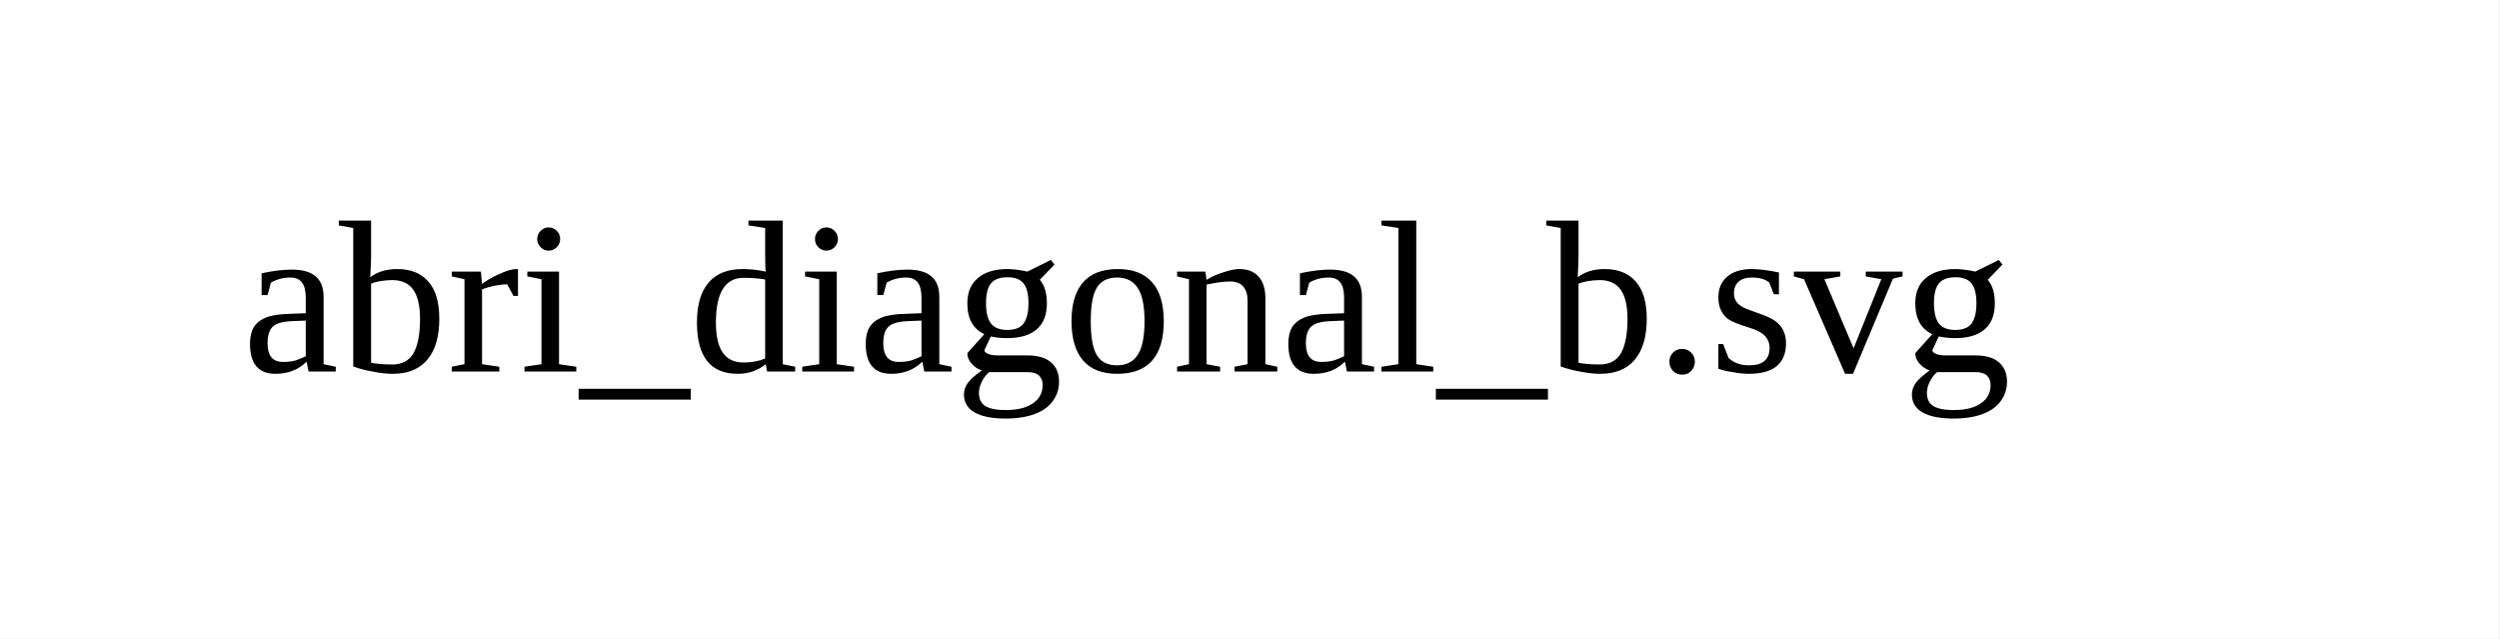
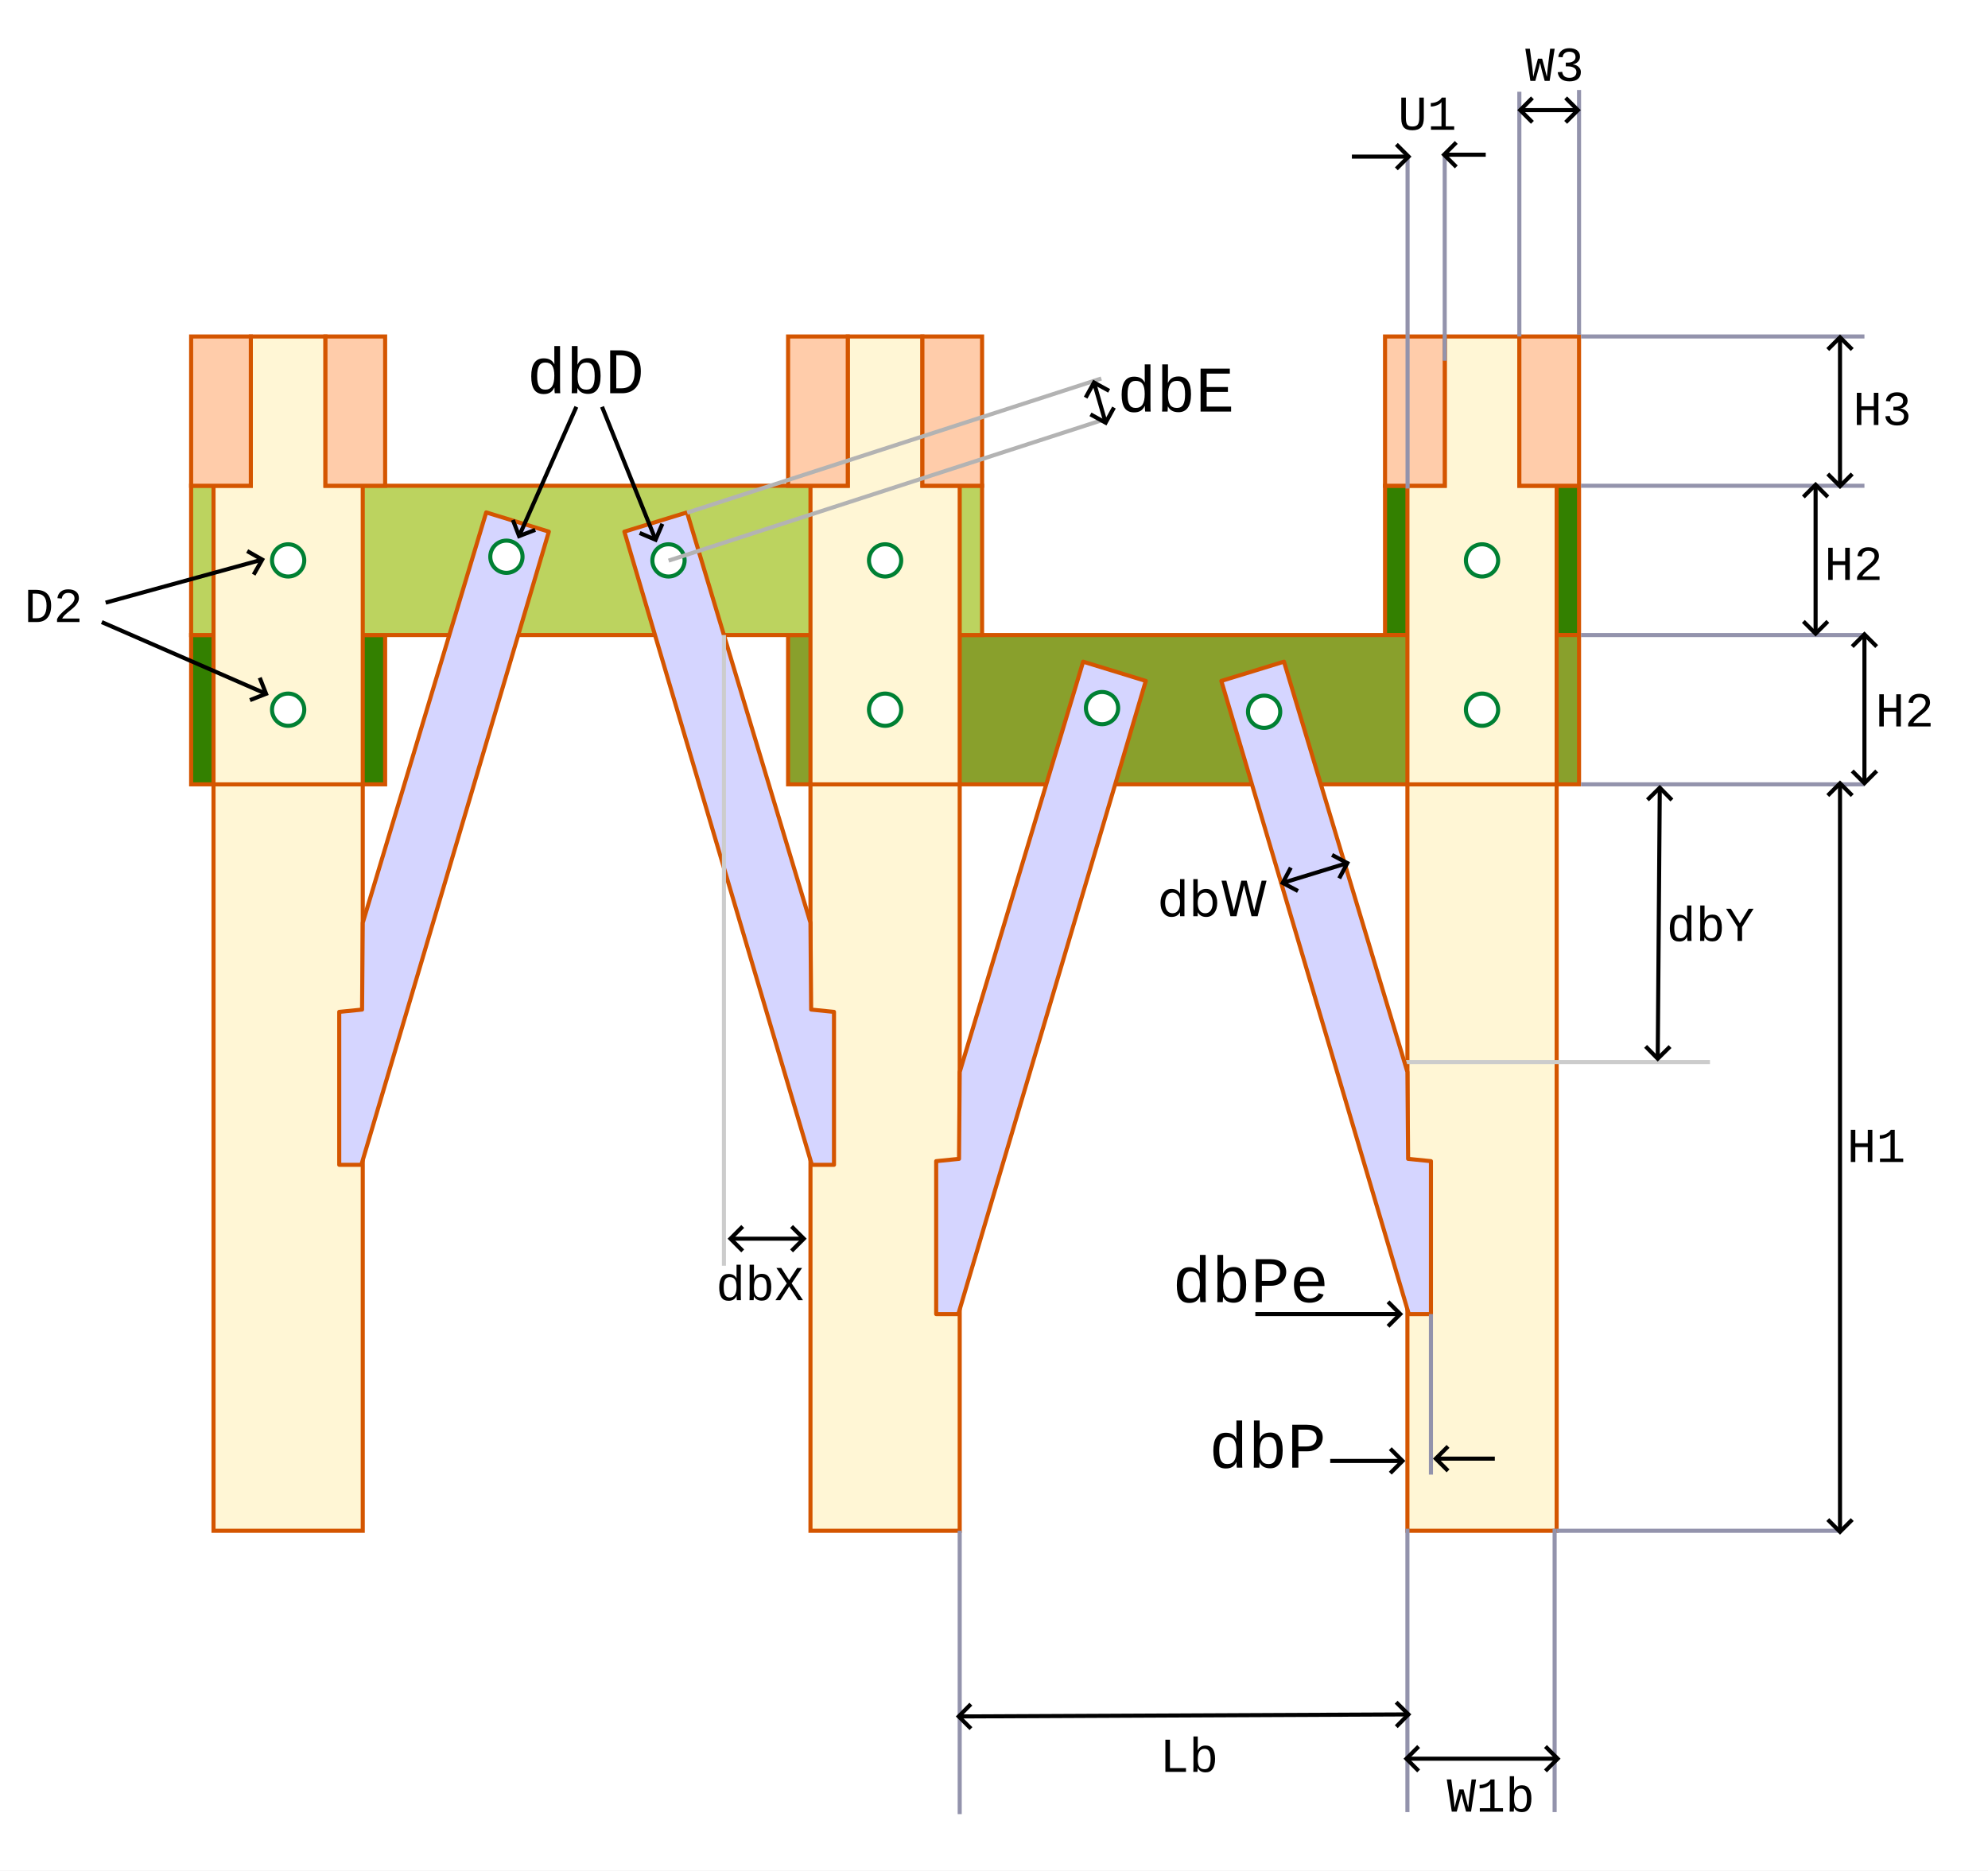
- <svg xmlns="http://www.w3.org/2000/svg" width="137.945" height="35.236" viewBox="0 0 36.498 9.323" version="1.1" id="svg1">
+ <svg xmlns="http://www.w3.org/2000/svg" width="488.417" height="459.586" viewBox="0 0 129.227 121.599" version="1.1" id="svg1">
  <defs id="defs1">
-     <rect x="107.028" y="4328.263" width="294.327" height="110.85" id="rect79" />
+     <rect x="171.181" y="6955.372" width="78.834" height="39.642" id="rect192" />
+     <rect x="346.417" y="6970.689" width="42.795" height="38.741" id="rect191" />
+     <rect x="346.417" y="7232.416" width="35.465" height="33.506" id="rect190" />
+     <marker style="overflow:visible" id="ArrowWide" refX="0" refY="0" orient="auto-start-reverse" markerWidth="1" markerHeight="1" viewBox="0 0 1 1" preserveAspectRatio="xMidYMid">
+       <path style="fill:none;stroke:context-stroke;stroke-width:1;stroke-linecap:butt" d="M 3,-3 0,0 3,3" transform="rotate(180,0.125,0)" id="path1" />
+     </marker>
+     <marker style="overflow:visible" id="ArrowWide-94" refX="0" refY="0" orient="auto-start-reverse" markerWidth="1" markerHeight="1" viewBox="0 0 1 1" preserveAspectRatio="xMidYMid">
+       <path style="fill:none;stroke:context-stroke;stroke-width:1;stroke-linecap:butt" d="M 3,-3 0,0 3,3" transform="rotate(180,0.125,0)" id="path1-69" />
+     </marker>
+     <marker style="overflow:visible" id="ArrowWide-89-28" refX="0" refY="0" orient="auto-start-reverse" markerWidth="1" markerHeight="1" viewBox="0 0 1 1" preserveAspectRatio="xMidYMid">
+       <path style="fill:none;stroke:context-stroke;stroke-width:1;stroke-linecap:butt" d="M 3,-3 0,0 3,3" transform="rotate(180,0.125,0)" id="path1-07-93" />
+     </marker>
+     <marker style="overflow:visible" id="ArrowWide-89-2-8" refX="0" refY="0" orient="auto-start-reverse" markerWidth="1" markerHeight="1" viewBox="0 0 1 1" preserveAspectRatio="xMidYMid">
+       <path style="fill:none;stroke:context-stroke;stroke-width:1;stroke-linecap:butt" d="M 3,-3 0,0 3,3" transform="rotate(180,0.125,0)" id="path1-07-4-0" />
+     </marker>
+     <marker style="overflow:visible" id="ArrowWide-89-3-10" refX="0" refY="0" orient="auto-start-reverse" markerWidth="1" markerHeight="1" viewBox="0 0 1 1" preserveAspectRatio="xMidYMid">
+       <path style="fill:none;stroke:context-stroke;stroke-width:1;stroke-linecap:butt" d="M 3,-3 0,0 3,3" transform="rotate(180,0.125,0)" id="path1-07-9-5" />
+     </marker>
+     <marker style="overflow:visible" id="ArrowWide-89-3-1-1" refX="0" refY="0" orient="auto-start-reverse" markerWidth="1" markerHeight="1" viewBox="0 0 1 1" preserveAspectRatio="xMidYMid">
+       <path style="fill:none;stroke:context-stroke;stroke-width:1;stroke-linecap:butt" d="M 3,-3 0,0 3,3" transform="rotate(180,0.125,0)" id="path1-07-9-9-0" />
+     </marker>
+     <marker style="overflow:visible" id="ArrowWide-89-3-1-0-5" refX="0" refY="0" orient="auto-start-reverse" markerWidth="1" markerHeight="1" viewBox="0 0 1 1" preserveAspectRatio="xMidYMid">
+       <path style="fill:none;stroke:context-stroke;stroke-width:1;stroke-linecap:butt" d="M 3,-3 0,0 3,3" transform="rotate(180,0.125,0)" id="path1-07-9-9-3-0" />
+     </marker>
+     <marker style="overflow:visible" id="ArrowWide-89-3-1-0-2-64" refX="0" refY="0" orient="auto-start-reverse" markerWidth="1" markerHeight="1" viewBox="0 0 1 1" preserveAspectRatio="xMidYMid">
+       <path style="fill:none;stroke:context-stroke;stroke-width:1;stroke-linecap:butt" d="M 3,-3 0,0 3,3" transform="rotate(180,0.125,0)" id="path1-07-9-9-3-5-6" />
+     </marker>
+     <marker style="overflow:visible" id="ArrowWide-89-3-1-7-8" refX="0" refY="0" orient="auto-start-reverse" markerWidth="1" markerHeight="1" viewBox="0 0 1 1" preserveAspectRatio="xMidYMid">
+       <path style="fill:none;stroke:context-stroke;stroke-width:1;stroke-linecap:butt" d="M 3,-3 0,0 3,3" transform="rotate(180,0.125,0)" id="path1-07-9-9-2-6" />
+     </marker>
+     <rect x="439.713" y="4542.165" width="57.164" height="33.786" id="rect119-8" />
+     <rect x="475.704" y="4488.107" width="59.463" height="34.687" id="rect225-47" />
+     <rect x="501.375" y="4350.879" width="35.995" height="20.068" id="rect226-2" />
+     <rect x="522.717" y="4339.093" width="39.817" height="20.068" id="rect227-6" />
+     <rect x="457.736" y="4467.334" width="41.728" height="31.664" id="rect228-2" />
+     <rect x="480.521" y="4481.984" width="44.744" height="27.207" id="rect229-9" />
+     <rect x="523.673" y="4380.503" width="41.091" height="41.728" id="rect230-9" />
+     <rect x="518.895" y="4375.725" width="39.817" height="38.861" id="rect231-0" />
+     <rect x="518.895" y="4375.725" width="39.817" height="38.861" id="rect231-2-8" />
+     <rect x="518.895" y="4375.725" width="39.817" height="38.861" id="rect231-25-1" />
+     <rect x="487.041" y="4085.857" width="41.091" height="18.157" id="rect232-3" />
+     <rect x="530.043" y="4140.008" width="29.624" height="20.386" id="rect233-1" />
+     <marker style="overflow:visible" id="ArrowWide-89-3-1-7-8-6" refX="0" refY="0" orient="auto-start-reverse" markerWidth="1" markerHeight="1" viewBox="0 0 1 1" preserveAspectRatio="xMidYMid">
+       <path style="fill:none;stroke:context-stroke;stroke-width:1;stroke-linecap:butt" d="M 3,-3 0,0 3,3" transform="rotate(180,0.125,0)" id="path1-07-9-9-2-6-5" />
+     </marker>
+     <marker style="overflow:visible" id="ArrowWide-89-3-1-7-8-6-0" refX="0" refY="0" orient="auto-start-reverse" markerWidth="1" markerHeight="1" viewBox="0 0 1 1" preserveAspectRatio="xMidYMid">
+       <path style="fill:none;stroke:context-stroke;stroke-width:1;stroke-linecap:butt" d="M 3,-3 0,0 3,3" transform="rotate(180,0.125,0)" id="path1-07-9-9-2-6-5-4" />
+     </marker>
+     <marker style="overflow:visible" id="ArrowWide-89-3-1-7-8-6-8" refX="0" refY="0" orient="auto-start-reverse" markerWidth="1" markerHeight="1" viewBox="0 0 1 1" preserveAspectRatio="xMidYMid">
+       <path style="fill:none;stroke:context-stroke;stroke-width:1;stroke-linecap:butt" d="M 3,-3 0,0 3,3" transform="rotate(180,0.125,0)" id="path1-07-9-9-2-6-5-9" />
+     </marker>
+     <rect x="346.417" y="7232.416" width="53.94" height="33.187" id="rect190-5" />
  </defs>
-   <g id="layer1" transform="translate(-24.77818,-1142.65)">
-     <rect style="fill:#ffffff;stroke:#ffffff;stroke-width:0.265" id="rect115" width="36.233" height="9.058" x="24.91" y="1142.783" />
-     <text xml:space="preserve" transform="scale(0.2645833)" id="text15" style="text-align:start;writing-mode:lr-tb;direction:ltr;white-space:pre;shape-inside:url(#rect79);fill:#000000">
-       <tspan x="107.027" y="4339.18" id="tspan1">abri_diagonal_b.svg</tspan>
+   <g id="layer1" transform="translate(-17.8387,-1826.583)">
+     <rect style="fill:#ffffff;stroke:#ffffff;stroke-width:0.265" id="rect115" width="128.962" height="121.334" x="17.971" y="1826.716" />
+     <rect style="fill:#338000;stroke:#d45500;stroke-width:0.265" id="rect80-79-6-9-4-6" width="12.611" height="9.705" x="107.871" y="1858.161" />
+     <rect style="fill:#338000;stroke:#d45500;stroke-width:0.265" id="rect80-79-6-9-9" width="12.611" height="9.705" x="30.263" y="1867.866" />
+     <rect style="fill:#89a02c;stroke:#d45500;stroke-width:0.265" id="rect80-8-6-5-6-33" width="9.705" height="51.415" x="-1877.571" y="69.067" transform="rotate(-90)" />
+     <rect style="fill:#fff6d5;stroke:#d45500;stroke-width:0.265" id="rect80-80" width="9.701" height="48.524" x="31.718" y="1877.57" />
+     <rect style="fill:#bcd35f;stroke:#d45500;stroke-width:0.265" id="rect80-8-6-5-5" width="9.705" height="51.415" x="-1867.866" y="30.263" transform="rotate(-90)" />
+     <path style="fill:#fff6d5;stroke:#d45500;stroke-width:0.265" d="m 31.718,1877.571 h 9.701 v -19.409 h -2.425 v -9.705 H 34.144 v 9.705 h -2.425 z" id="path100-66" />
+     <rect style="fill:#ffccaa;stroke:#d45500;stroke-width:0.265" id="rect80-8-6-9-4-8-6-40" width="9.705" height="3.88" x="-1858.161" y="38.994" transform="rotate(-90)" />
+     <rect style="fill:#ffccaa;stroke:#d45500;stroke-width:0.265" id="rect80-8-6-9-4-8-65-0" width="9.705" height="3.88" x="-1858.161" y="30.263" transform="rotate(-90)" />
+     <rect style="fill:#fff6d5;stroke:#d45500;stroke-width:0.265" id="rect80-6-4" width="9.701" height="48.524" x="70.522" y="1877.57" />
+     <path style="fill:#fff6d5;stroke:#d45500;stroke-width:0.265" d="m 70.522,1877.571 h 9.701 v -19.409 h -2.425 v -9.705 h -4.85 v 9.705 h -2.425 z" id="path100-1-6" />
+     <rect style="fill:#ffccaa;stroke:#d45500;stroke-width:0.265" id="rect80-8-6-9-4-8-6-3-2" width="9.705" height="3.88" x="-1858.161" y="77.798" transform="rotate(-90)" />
+     <rect style="fill:#ffccaa;stroke:#d45500;stroke-width:0.265" id="rect80-8-6-9-4-8-65-8-6" width="9.705" height="3.88" x="-1858.161" y="69.067" transform="rotate(-90)" />
+     <rect style="fill:#fff6d5;stroke:#d45500;stroke-width:0.265" id="rect80-60-7" width="9.701" height="48.524" x="109.326" y="1877.57" />
+     <path style="fill:#fff6d5;stroke:#d45500;stroke-width:0.265" d="m 109.326,1877.571 h 9.701 v -19.409 h -2.425 v -9.705 h -4.85 v 9.705 h -2.425 z" id="path100-6-5" />
+     <rect style="fill:#ffccaa;stroke:#d45500;stroke-width:0.265" id="rect80-8-6-9-4-8-6-6-6" width="9.705" height="3.88" x="-1858.161" y="116.602" transform="rotate(-90)" />
+     <rect style="fill:#ffccaa;stroke:#d45500;stroke-width:0.265" id="rect80-8-6-9-4-8-65-1-9" width="9.705" height="3.88" x="-1858.161" y="107.871" transform="rotate(-90)" />
+     <path style="fill:#aaaaff;stroke:#9393ac;stroke-width:0.265" d="m 119.027,1926.094 h 18.42" id="path101-8" />
+     <path style="fill:#aaaaff;stroke:#9393ac;stroke-width:0.265" d="m 120.614,1877.571 h 18.42" id="path101-2-7" />
+     <path style="fill:#aaaaff;stroke:#cccccc;stroke-width:0.265" d="m 109.194,1895.623 h 19.799" id="path101-2-3-2" />
+     <path style="fill:#aaaaff;stroke:#9393ac;stroke-width:0.265" d="m 120.614,1867.866 h 18.42" id="path101-7-8" />
+     <path style="fill:#aaaaff;stroke:#9393ac;stroke-width:0.265" d="m 120.614,1858.161 h 18.42" id="path101-20-2" />
+     <path style="fill:#aaaaff;stroke:#9393ac;stroke-width:0.265" d="m 120.614,1848.456 h 18.42" id="path101-6-9" />
+     <path style="fill:#aaaaff;stroke:#9393ac;stroke-width:0.265" d="m 120.482,1848.342 v -15.909" id="path101-6-4-96" />
+     <path style="fill:#aaaaff;stroke:#9393ac;stroke-width:0.265" d="m 118.895,1944.382 v -18.42" id="path101-6-4-9-0" />
+     <path style="fill:#aaaaff;stroke:#9393ac;stroke-width:0.265" d="m 109.326,1944.382 v -18.42" id="path101-6-4-9-9-2" />
+     <path style="fill:#aaaaff;stroke:#9393ac;stroke-width:0.265" d="M 116.602,1848.456 V 1832.547" id="path101-6-4-8-7" />
+     <path style="fill:#aaaaff;stroke:#9393ac;stroke-width:0.265" d="m 109.336,1858.34 v -21.576" id="path101-6-4-7-6" />
+     <path style="fill:#aaaaff;stroke:#9393ac;stroke-width:0.265" d="m 111.751,1850.035 v -13.396" id="path101-6-4-71-1" />
+     <path style="fill:#aaaaff;stroke:#9393ac;stroke-width:0.265" d="m 80.223,1944.514 v -18.42" id="path101-6-4-9-4-32" />
+     <circle style="fill:#ffffff;stroke:#008033;stroke-width:0.265" id="path102-5" cx="114.176" cy="1863.013" r="1.048" />
+     <circle style="fill:#ffffff;stroke:#008033;stroke-width:0.265" id="path102-0-9" cx="114.176" cy="1872.718" r="1.048" />
+     <circle style="fill:#ffffff;stroke:#008033;stroke-width:0.265" id="path102-8-9" cx="36.569" cy="1863.013" r="1.048" />
+     <circle style="fill:#ffffff;stroke:#008033;stroke-width:0.265" id="path102-0-1-1" cx="36.569" cy="1872.718" r="1.048" />
+     <circle style="fill:#ffffff;stroke:#008033;stroke-width:0.265" id="path102-2-4" cx="75.373" cy="1863.013" r="1.048" />
+     <circle style="fill:#ffffff;stroke:#008033;stroke-width:0.265" id="path102-0-2-91" cx="75.373" cy="1872.718" r="1.048" />
+     <path style="fill:#ffffff;stroke:#000000;stroke-width:0.265;marker-start:url(#ArrowWide-94);marker-end:url(#ArrowWide-94)" d="m 80.223,1938.164 29.103,-0.132" id="path103-07" />
+     <path style="fill:#ffffff;stroke:#000000;stroke-width:0.265;marker-start:url(#ArrowWide-94);marker-end:url(#ArrowWide-94)" d="m 109.326,1940.912 9.701,10e-5" id="path104-5" />
+     <path style="fill:#ffffff;stroke:#000000;stroke-width:0.265;marker-start:url(#ArrowWide-94);marker-end:url(#ArrowWide-94)" d="m 125.73,1877.857 -0.132,17.483" id="path105-8" />
+     <path style="fill:#ffffff;stroke:#000000;stroke-width:0.265;marker-start:url(#ArrowWide-94);marker-end:url(#ArrowWide-94)" d="m 137.446,1877.571 -1e-5,48.524" id="path106-70" />
+     <path style="fill:#ffffff;stroke:#000000;stroke-width:0.265;marker-start:url(#ArrowWide-89-28);marker-end:url(#ArrowWide-89-28)" d="m 139.034,1867.885 -2e-5,9.546" id="path106-8-4" />
+     <path style="fill:#ffffff;stroke:#000000;stroke-width:0.265;marker-start:url(#ArrowWide-89-2-8);marker-end:url(#ArrowWide-89-2-8)" d="m 135.859,1858.161 v 9.546" id="path106-8-2-8" />
+     <path style="fill:#ffffff;stroke:#000000;stroke-width:0.265;marker-start:url(#ArrowWide-89-3-10);marker-end:url(#ArrowWide-89-3-10)" d="m 137.446,1848.577 -1e-5,9.546" id="path106-8-8-0" />
+     <path style="fill:#ffffff;stroke:#000000;stroke-width:0.265;marker-start:url(#ArrowWide-89-3-1-1);marker-end:url(#ArrowWide-89-3-1-1)" d="m 116.722,1833.741 3.619,10e-5" id="path106-8-8-5-4" />
+     <path style="fill:#ffffff;stroke:#000000;stroke-width:0.265;marker-end:url(#ArrowWide-89-3-1-0-5)" d="m 105.717,1836.764 3.619,10e-5" id="path106-8-8-5-9-2" />
+     <path style="fill:#ffffff;stroke:#000000;stroke-width:0.265;marker-end:url(#ArrowWide-89-3-1-0-2-64)" d="m 114.417,1836.639 -2.644,10e-5" id="path106-8-8-5-9-8-9" />
+     <path style="fill:#ffffff;stroke:#000000;stroke-width:0.265;marker-start:url(#ArrowWide-94)" d="m 34.82,1862.979 -10.114,2.781" id="path107-6" />
+     <path style="fill:#ffffff;stroke:#000000;stroke-width:0.265;marker-start:url(#ArrowWide-94)" d="m 35.073,1871.659 -10.619,-4.635" id="path112-1" />
+     <path style="fill:#ffffff;stroke:#000000;stroke-width:0.265;marker-start:url(#ArrowWide-89-3-1-7-8);marker-end:url(#ArrowWide-89-3-1-7-8)" d="m 65.389,1907.107 4.633,10e-5" id="path106-8-8-5-6-0" />
+     <path style="fill:#ffffff;stroke:#000000;stroke-width:0.265;marker-end:url(#ArrowWide-89-3-1-7-8-6)" d="m 104.307,1921.554 4.633,10e-5" id="path106-8-8-5-6-0-0" />
+     <path style="fill:#ffffff;stroke:#000000;stroke-width:0.265;marker-end:url(#ArrowWide-89-3-1-7-8-6-8)" d="m 99.439,1912.006 9.356,1e-4" id="path106-8-8-5-6-0-0-4" />
+     <path style="fill:#ffffff;stroke:#000000;stroke-width:0.265;marker-end:url(#ArrowWide-89-3-1-7-8-6-0)" d="m 115.007,1921.405 -3.769,10e-5" id="path106-8-8-5-6-0-0-0" />
+     <text xml:space="preserve" transform="matrix(0.2645833,0,0,0.2645833,-96.92345,662.4127)" id="text114-4" style="font-style:normal;font-variant:normal;font-weight:normal;font-stretch:normal;font-family:'Liberation Mono';-inkscape-font-specification:'Liberation Mono';text-align:start;writing-mode:lr-tb;direction:ltr;white-space:pre;shape-inside:url(#rect119-8);display:inline;fill:#000000;stroke:none;stroke-width:1">
+       <tspan x="439.713" y="4552.841" id="tspan1">D2</tspan>
    </text>
+     <text xml:space="preserve" transform="matrix(0.2645833,0,0,0.2645833,-61.48631,720.7984)" id="text225-2" style="font-style:normal;font-variant:normal;font-weight:normal;font-stretch:normal;font-family:'Liberation Mono';-inkscape-font-specification:'Liberation Mono';text-align:start;writing-mode:lr-tb;direction:ltr;white-space:pre;shape-inside:url(#rect225-47);display:inline;fill:#000000;stroke:none;stroke-width:1">
+       <tspan x="475.705" y="4498.785" id="tspan2">dbX</tspan>
+     </text>
+     <text xml:space="preserve" transform="matrix(0.2645833,0,0,0.2645833,-6.486594,733.7545)" id="text226-0" style="font-style:normal;font-variant:normal;font-weight:normal;font-stretch:normal;font-family:'Liberation Mono';-inkscape-font-specification:'Liberation Mono';text-align:start;writing-mode:lr-tb;direction:ltr;white-space:pre;shape-inside:url(#rect226-2);display:inline;fill:#000000;stroke:none;stroke-width:1">
+       <tspan x="501.375" y="4361.556" id="tspan3">dbY</tspan>
+     </text>
+     <text xml:space="preserve" transform="matrix(0.2645833,0,0,0.2645833,-45.19903,735.2851)" id="text227-2" style="font-style:normal;font-variant:normal;font-weight:normal;font-stretch:normal;font-family:'DejaVu Sans';-inkscape-font-specification:'DejaVu Sans';text-align:start;writing-mode:lr-tb;direction:ltr;white-space:pre;shape-inside:url(#rect227-6);display:inline;fill:#000000;stroke:none;stroke-width:1">
+       <tspan x="522.717" y="4349.711" id="tspan4">dbW</tspan>
+     </text>
+     <text xml:space="preserve" transform="matrix(0.2645833,0,0,0.2645833,-27.88383,756.9612)" id="text228-0" style="font-style:normal;font-variant:normal;font-weight:normal;font-stretch:normal;font-family:'Liberation Mono';-inkscape-font-specification:'Liberation Mono';text-align:start;writing-mode:lr-tb;direction:ltr;white-space:pre;shape-inside:url(#rect228-2);display:inline;fill:#000000;stroke:none;stroke-width:1">
+       <tspan x="457.736" y="4478.011" id="tspan5">Lb</tspan>
+     </text>
+     <text xml:space="preserve" transform="matrix(0.2645833,0,0,0.2645833,-15.25458,755.6674)" id="text229-3" style="font-style:normal;font-variant:normal;font-weight:normal;font-stretch:normal;font-family:'Liberation Mono';-inkscape-font-specification:'Liberation Mono';text-align:start;writing-mode:lr-tb;direction:ltr;white-space:pre;shape-inside:url(#rect229-9);display:inline;fill:#000000;stroke:none;stroke-width:1">
+       <tspan x="480.521" y="4492.662" id="tspan6">W1b</tspan>
+     </text>
+     <text xml:space="preserve" transform="matrix(0.2645833,0,0,0.2645833,-0.6594528,740.2876)" id="text230-0" style="font-style:normal;font-variant:normal;font-weight:normal;font-stretch:normal;font-family:'Liberation Mono';-inkscape-font-specification:'Liberation Mono';text-align:start;writing-mode:lr-tb;direction:ltr;white-space:pre;shape-inside:url(#rect230-9);display:inline;fill:#000000;stroke:none;stroke-width:1">
+       <tspan x="523.672" y="4391.181" id="tspan7">H1</tspan>
+     </text>
+     <text xml:space="preserve" transform="matrix(0.2645833,0,0,0.2645833,2.456691,713.2414)" id="text231-09" style="font-style:normal;font-variant:normal;font-weight:normal;font-stretch:normal;font-family:'Liberation Mono';-inkscape-font-specification:'Liberation Mono';text-align:start;writing-mode:lr-tb;direction:ltr;white-space:pre;shape-inside:url(#rect231-0);display:inline;fill:#000000;stroke:none;stroke-width:1">
+       <tspan x="518.895" y="4386.402" id="tspan8">H2</tspan>
+     </text>
+     <text xml:space="preserve" transform="matrix(0.2645833,0,0,0.2645833,-0.8634528,703.7151)" id="text231-4-9" style="font-style:normal;font-variant:normal;font-weight:normal;font-stretch:normal;font-family:'Liberation Mono';-inkscape-font-specification:'Liberation Mono';text-align:start;writing-mode:lr-tb;direction:ltr;white-space:pre;shape-inside:url(#rect231-2-8);display:inline;fill:#000000;stroke:none;stroke-width:1">
+       <tspan x="518.895" y="4386.402" id="tspan9">H2</tspan>
+     </text>
+     <text xml:space="preserve" transform="matrix(0.2645833,0,0,0.2645833,0.9968692,693.6416)" id="text231-3-2" style="font-style:normal;font-variant:normal;font-weight:normal;font-stretch:normal;font-family:'Liberation Mono';-inkscape-font-specification:'Liberation Mono';text-align:start;writing-mode:lr-tb;direction:ltr;white-space:pre;shape-inside:url(#rect231-25-1);display:inline;fill:#000000;stroke:none;stroke-width:1">
+       <tspan x="518.895" y="4386.402" id="tspan10">H3</tspan>
+     </text>
+     <text xml:space="preserve" transform="matrix(0.2645833,0,0,0.2645833,-11.87078,747.9645)" id="text232-4" style="font-style:normal;font-variant:normal;font-weight:normal;font-stretch:normal;font-family:'Liberation Mono';-inkscape-font-specification:'Liberation Mono';text-align:start;writing-mode:lr-tb;direction:ltr;white-space:pre;shape-inside:url(#rect232-3);display:inline;fill:#000000;stroke:none;stroke-width:1">
+       <tspan x="487.041" y="4096.535" id="tspan11">W3</tspan>
+     </text>
+     <text xml:space="preserve" transform="matrix(0.2645833,0,0,0.2645833,-31.53202,736.815)" id="text233-9" style="font-style:normal;font-variant:normal;font-weight:normal;font-stretch:normal;font-family:'Liberation Mono';-inkscape-font-specification:'Liberation Mono';text-align:start;writing-mode:lr-tb;direction:ltr;white-space:pre;shape-inside:url(#rect233-1);display:inline;fill:#000000;stroke:none;stroke-width:1">
+       <tspan x="530.043" y="4150.685" id="tspan12">U1</tspan>
+     </text>
+     <path style="fill:#d5d5ff;stroke:#d45500;stroke-width:0.265;stroke-linejoin:round" d="m 58.425,1861.144 12.187,41.16 h 1.439 v -9.942 l -1.484,-0.149 -0.046,-5.646 -8.023,-26.674 z" id="path120-9-9" />
+     <path style="fill:#d5d5ff;stroke:#d45500;stroke-width:0.265;stroke-linejoin:round" d="m 97.229,1870.848 12.187,41.16 h 1.439 v -9.942 l -1.484,-0.149 -0.046,-5.646 -8.023,-26.674 z" id="path120-9-9-4" />
+     <circle style="fill:#ffffff;stroke:#008033;stroke-width:0.265" id="path102-2-4-7" cx="61.293" cy="1863.013" r="1.048" />
+     <path style="fill:#aaaaff;stroke:#cccccc;stroke-width:0.265" d="m 64.897,1908.865 v -41" id="path101-6-4-9-2-1" />
+     <path style="fill:#d5d5ff;stroke:#d45500;stroke-width:0.265;stroke-linejoin:round" d="m 53.516,1861.144 -12.187,41.16 h -1.439 v -9.942 l 1.484,-0.149 0.046,-5.646 8.023,-26.674 z" id="path120-9-9-6" />
+     <path style="fill:#d5d5ff;stroke:#d45500;stroke-width:0.265;stroke-linejoin:round" d="m 92.32,1870.848 -12.187,41.16 h -1.439 v -9.942 l 1.484,-0.149 0.046,-5.646 8.023,-26.674 z" id="path120-9-9-6-3" />
+     <circle style="fill:#ffffff;stroke:#008033;stroke-width:0.265" id="path102-2-4-7-0" cx="50.757" cy="1862.775" r="1.048" />
+     <circle style="fill:#ffffff;stroke:#008033;stroke-width:0.265" id="path102-2-4-7-03" cx="100.011" cy="1872.853" r="1.048" />
+     <circle style="fill:#ffffff;stroke:#008033;stroke-width:0.265" id="path102-2-4-7-0-3" cx="89.475" cy="1872.615" r="1.048" />
+     <path style="fill:#000000;stroke:#000000;stroke-width:0.265;marker-start:url(#ArrowWide-94);marker-end:url(#ArrowWide-94)" d="m 101.282,1883.959 4.074,-1.251" id="path227-5" />
+     <path style="fill:#aaaaff;stroke:#9393ac;stroke-width:0.265" d="m 110.855,1922.442 v -10.434" id="path101-6-4-9-9-2-6" />
+     <text xml:space="preserve" transform="matrix(0.2645833,0,0,0.2645833,4.767553,4.648364)" id="text190" style="font-size:16px;line-height:normal;font-family:'Liberation Mono';-inkscape-font-specification:'Liberation Mono';text-decoration-color:#000000;white-space:pre;shape-inside:url(#rect190);fill:#000000;stroke-width:1;-inkscape-stroke:none;stop-color:#000000">
+       <tspan x="346.418" y="7246.653" id="tspan13">dbP</tspan>
+     </text>
+     <text xml:space="preserve" transform="matrix(0.2645833,0,0,0.2645833,2.39506,-6.112681)" id="text190-9" style="font-size:16px;line-height:normal;font-family:'Liberation Mono';-inkscape-font-specification:'Liberation Mono';text-decoration-color:#000000;white-space:pre;shape-inside:url(#rect190-5);display:inline;fill:#000000;stroke-width:1;-inkscape-stroke:none;stop-color:#000000">
+       <tspan x="346.418" y="7246.653" id="tspan14">dbPe</tspan>
+     </text>
+     <path style="fill:#e5ffd5;stroke:#b3b3b3;stroke-width:0.265;stroke-linejoin:round;stroke-dasharray:none" d="m 62.508,1859.909 26.918,-8.72" id="path190" />
+     <path style="fill:#e5ffd5;stroke:#b3b3b3;stroke-width:0.265;stroke-linejoin:round;stroke-dasharray:none" d="m 61.301,1863.027 28.118,-9.113" id="path190-7" />
+     <path style="fill:#e5ffd5;stroke:#000000;stroke-width:0.265;stroke-linejoin:round;stroke-dasharray:none;marker-start:url(#ArrowWide);marker-end:url(#ArrowWide)" d="m 88.97,1851.512 0.72,2.486" id="path191" />
+     <text xml:space="preserve" transform="matrix(0.2645833,0,0,0.2645833,-1.191888,5.244308)" id="text191" style="font-size:16px;line-height:normal;font-family:'Liberation Mono';-inkscape-font-specification:'Liberation Mono';text-decoration-color:#000000;white-space:pre;shape-inside:url(#rect191);fill:#000000;stroke-width:1;-inkscape-stroke:none;stop-color:#000000">
+       <tspan x="346.418" y="6984.924" id="tspan15">dbE</tspan>
+     </text>
+     <text xml:space="preserve" transform="matrix(0.2645833,0,0,0.2645833,6.793763,8.10484)" id="text192" style="font-size:16px;line-height:normal;font-family:'Liberation Mono';-inkscape-font-specification:'Liberation Mono';text-decoration-color:#000000;white-space:pre;shape-inside:url(#rect192);fill:#000000;stroke-width:1;-inkscape-stroke:none;stop-color:#000000">
+       <tspan x="171.182" y="6969.608" id="tspan16">dbD</tspan>
+     </text>
+     <path style="fill:#e5ffd5;stroke:#000000;stroke-width:0.265;stroke-linejoin:round;stroke-dasharray:none;marker-start:url(#ArrowWide)" d="m 51.609,1861.372 3.695,-8.343" id="path192" />
+     <path style="fill:#e5ffd5;stroke:#000000;stroke-width:0.265;stroke-linejoin:round;stroke-dasharray:none;marker-start:url(#ArrowWide)" d="m 60.429,1861.61 -3.456,-8.582" id="path193" />
  </g>
</svg>
